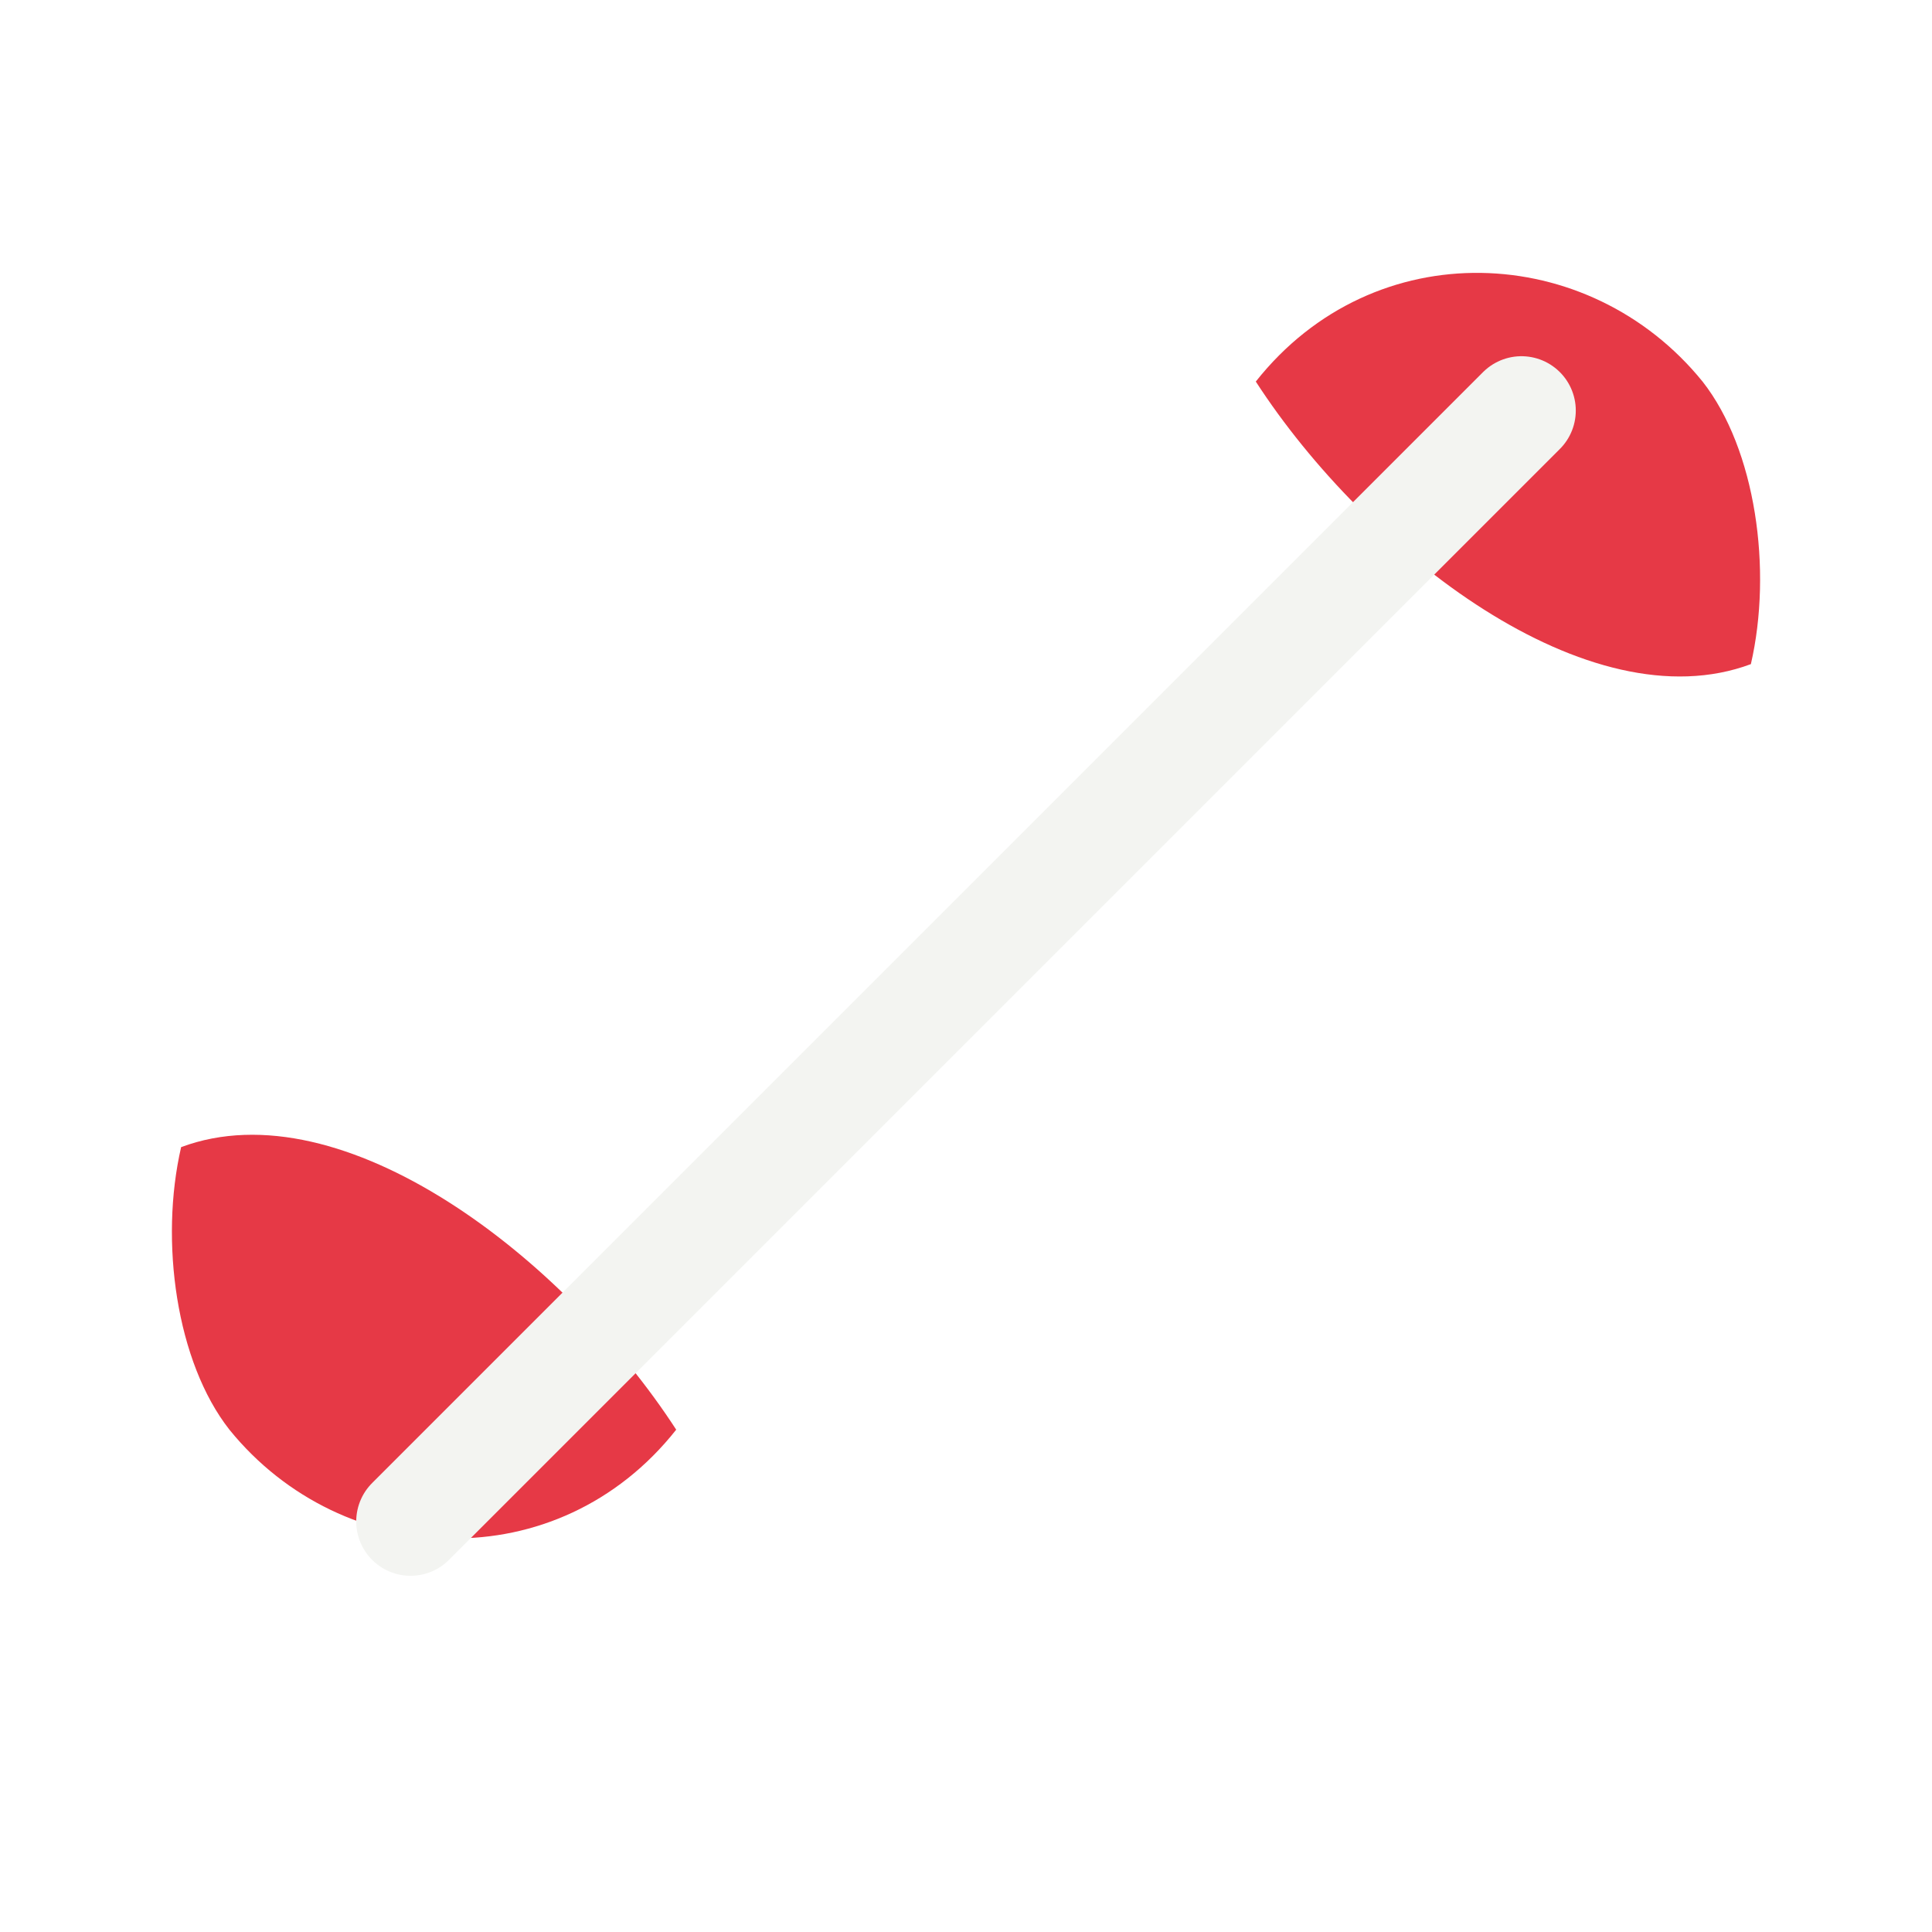
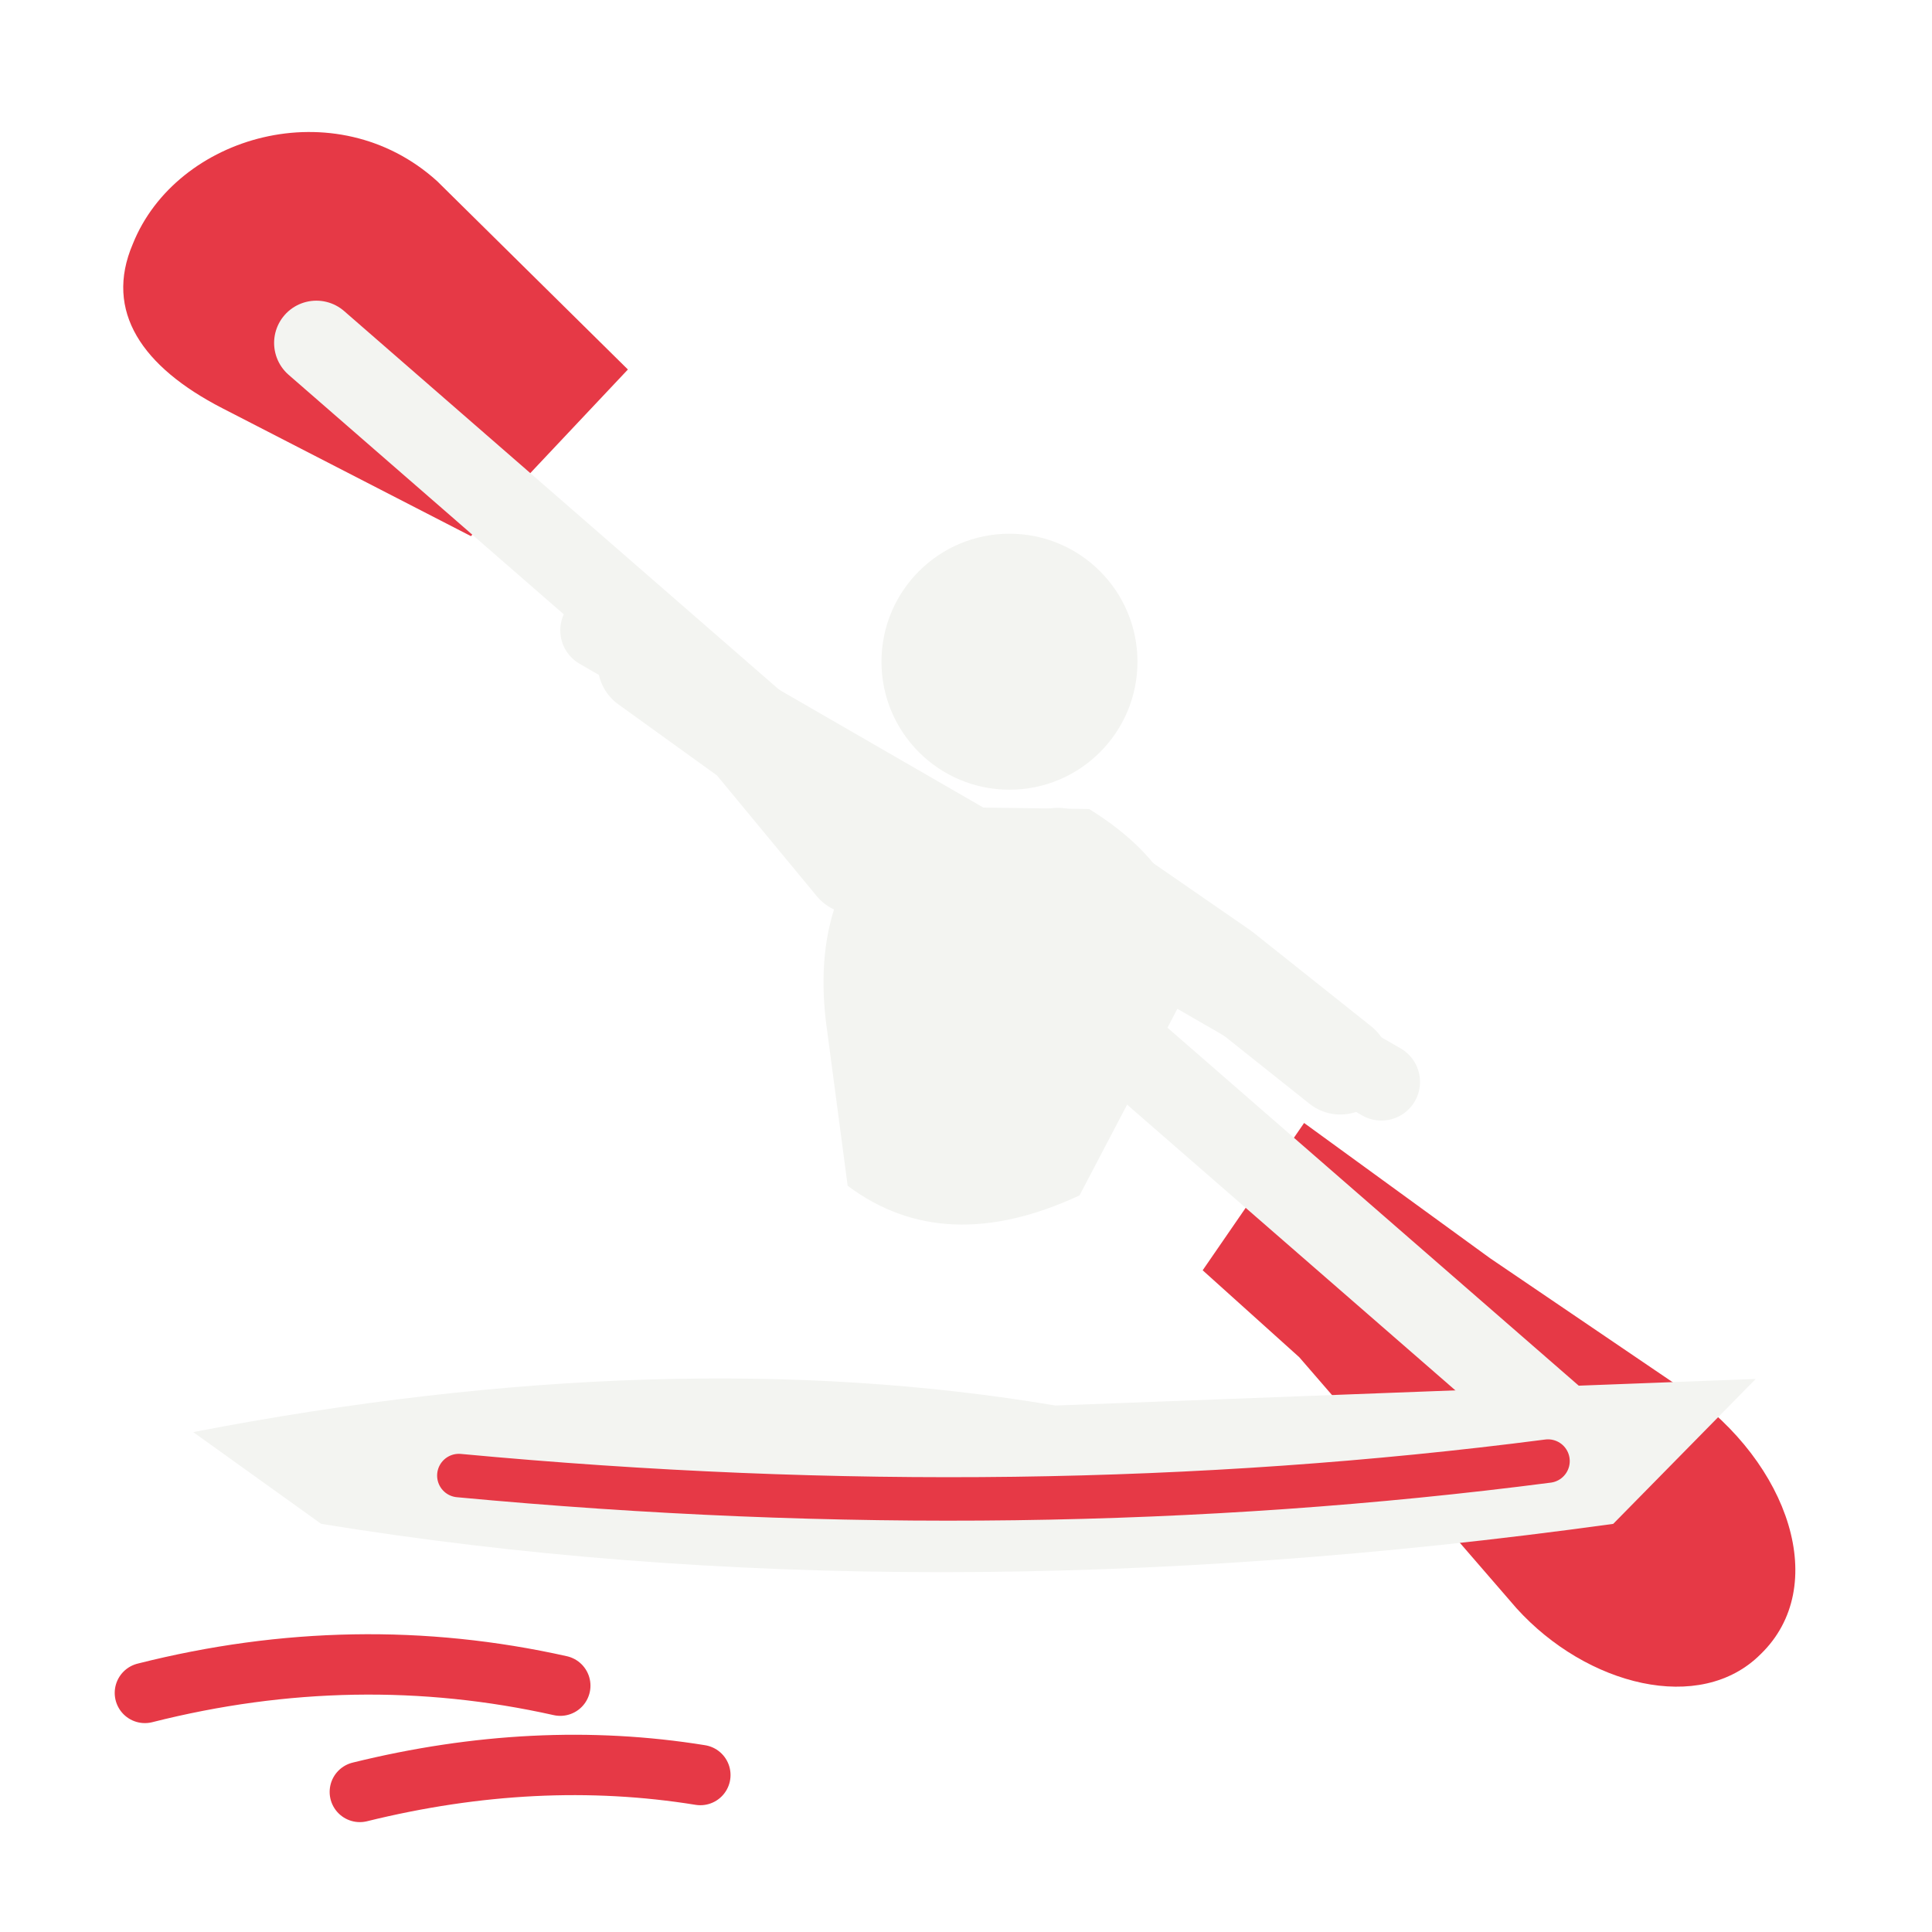
<svg xmlns="http://www.w3.org/2000/svg" viewBox="0 0 80 80" fill="none" role="img" aria-labelledby="title">
-   <path d="M7.5 47.5C14.2 45 23.4 52.1 28 59.2 23.1 65.4 14.2 65 9.5 59.2 7.3 56.4 6.6 51.4 7.5 47.5Z" fill="#E63946" />
-   <path d="M52 15.8C56.9 9.6 65.8 10 70.5 15.8 72.7 18.6 73.4 23.6 72.5 27.5 65.8 30 56.6 22.9 52 15.8Z" fill="#E63946" />
-   <path d="M17 63 63 17" stroke="#F3F4F1" stroke-width="4.5" stroke-linecap="round" />
+   <path d="M5.5 10.1C7.3 5.6 13.9 3.7 18.1 7.5L26 15.3 19.5 22.2 9.2 16.9C5.9 15.2 4.3 12.9 5.5 10.1Z" fill="#E63946" />
+   <path d="M54 46.5 61.7 52.1 69.8 57.6C74.1 60.6 75.8 65.7 72.9 68.5 70.4 71 65.7 69.8 62.8 66.6L53.8 56.2 49.8 52.6Z" fill="#E63946" />
+   <path d="M13.1 14.2 64.8 59.2" stroke="#F3F4F1" stroke-width="3.5" stroke-linecap="round" />
+   <path d="M8 59.3Q27.7 55.5 43.7 58.2L72.7 57.1 66.8 63.1Q37.9 67.1 13.3 63.1Z" fill="#F3F4F1" />
+   <path d="M19 61.1Q42.5 63.3 64.1 60.5" stroke="#E63946" stroke-width="1.8" stroke-linecap="round" />
+   <path d="M35.4 35.8 31.1 30.6 26.8 27.5M43.8 35.5 50.6 40.2 55.5 44.1" stroke="#F3F4F1" stroke-width="4.1" stroke-linecap="round" stroke-linejoin="round" />
+   <path d="M37.7 33.4Q33.5 36.4 34.2 42.3L35.1 49.1Q39.1 52.1 44.7 49.5L49 41.3Q50.1 36.6 45.1 33.5Z" fill="#F3F4F1" />
+   <circle cx="41.8" cy="27.4" r="5.3" fill="#F3F4F1" />
+   <path d="M24.8 26.1 57.2 44.8" stroke="#F3F4F1" stroke-width="3.2" stroke-linecap="round" />
+   <path d="M6 70.1Q14.7 67.9 23.2 69.8M14.9 74.2Q22.2 72.4 29 73.5" stroke="#E63946" stroke-width="2.5" stroke-linecap="round" />
</svg>
